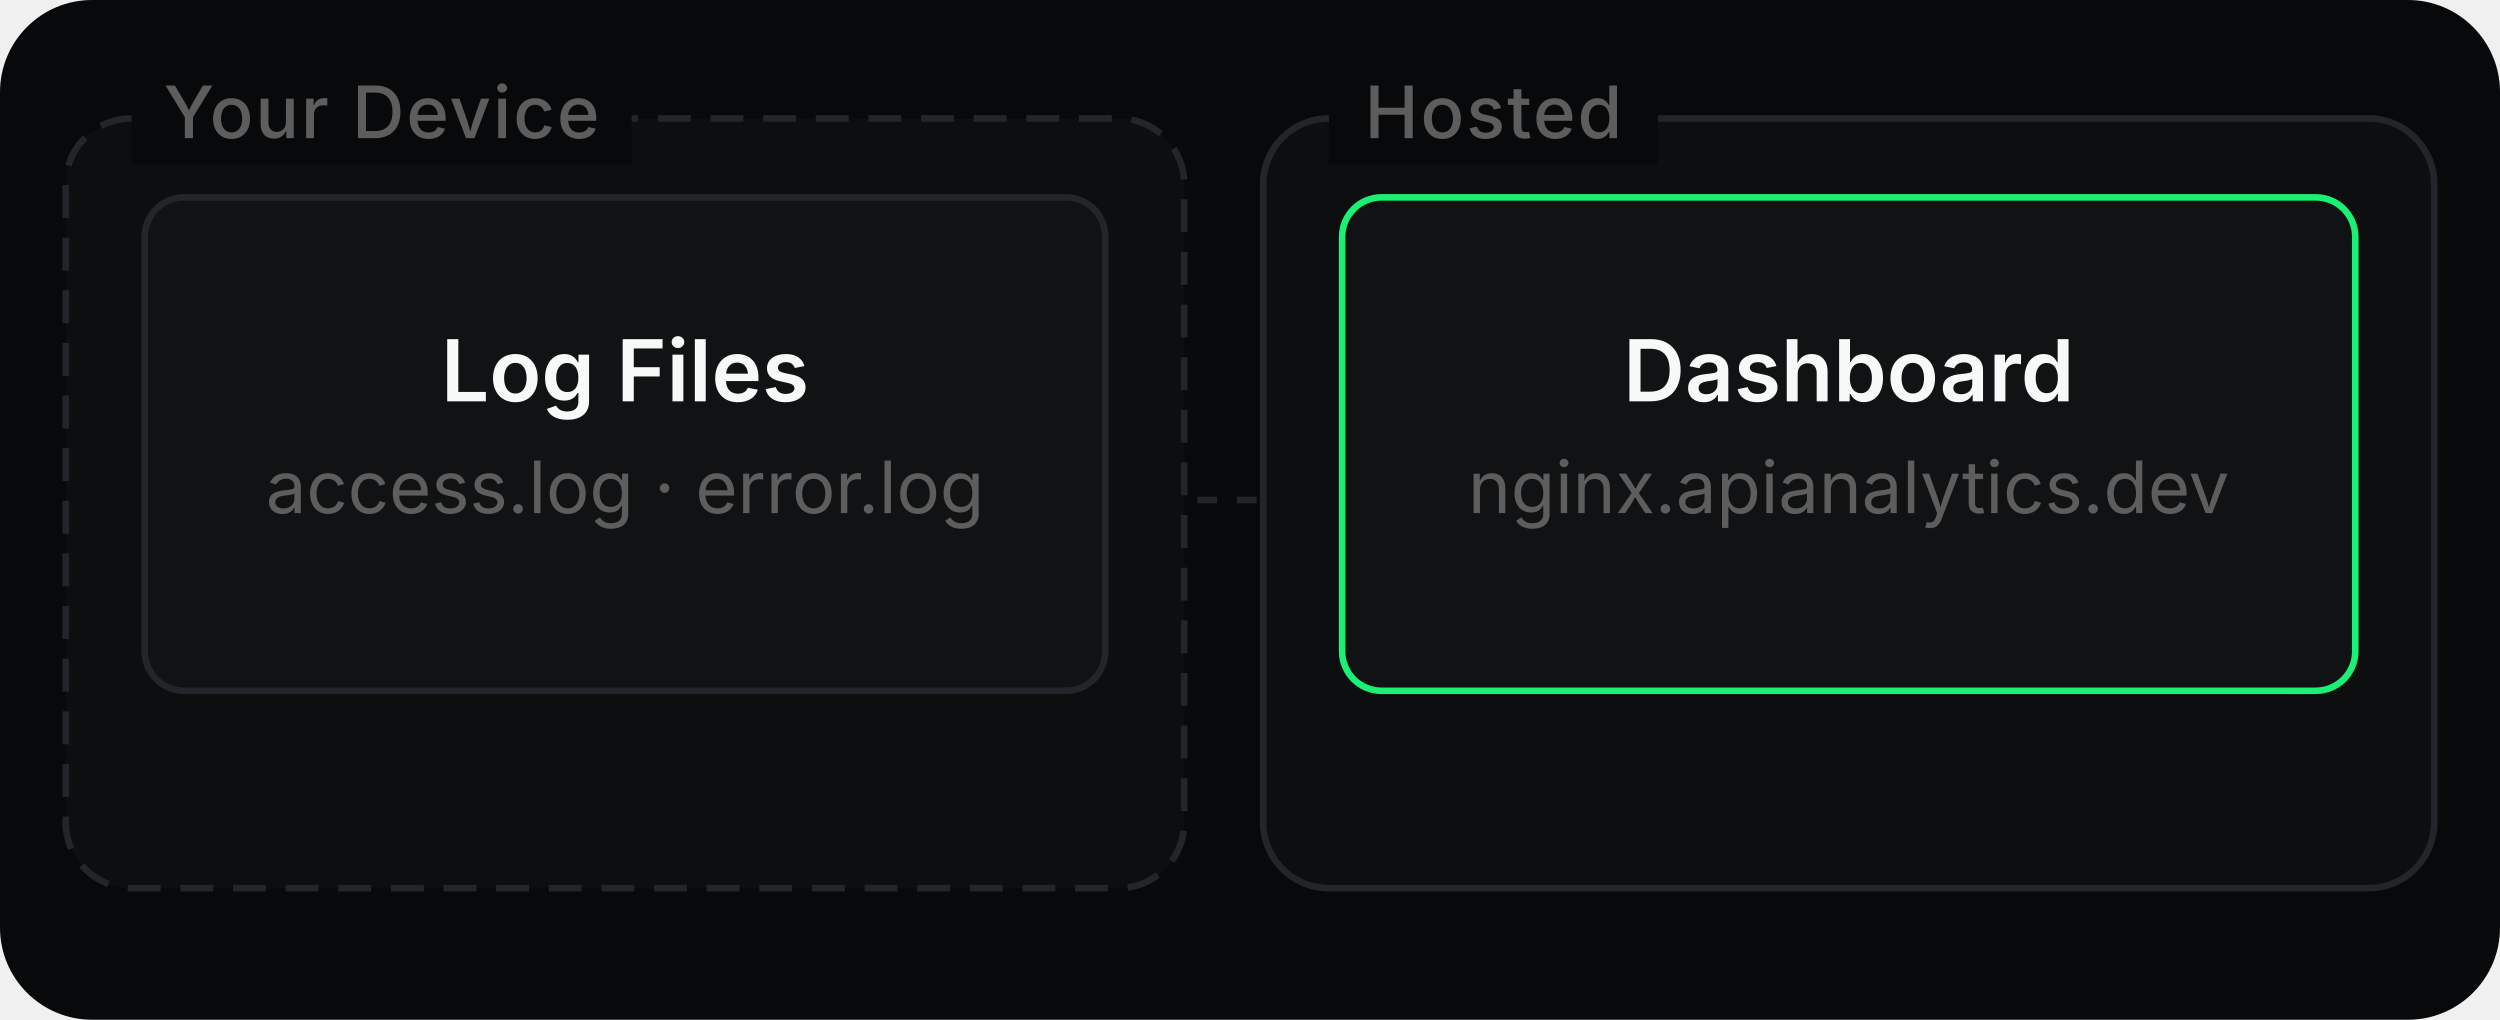
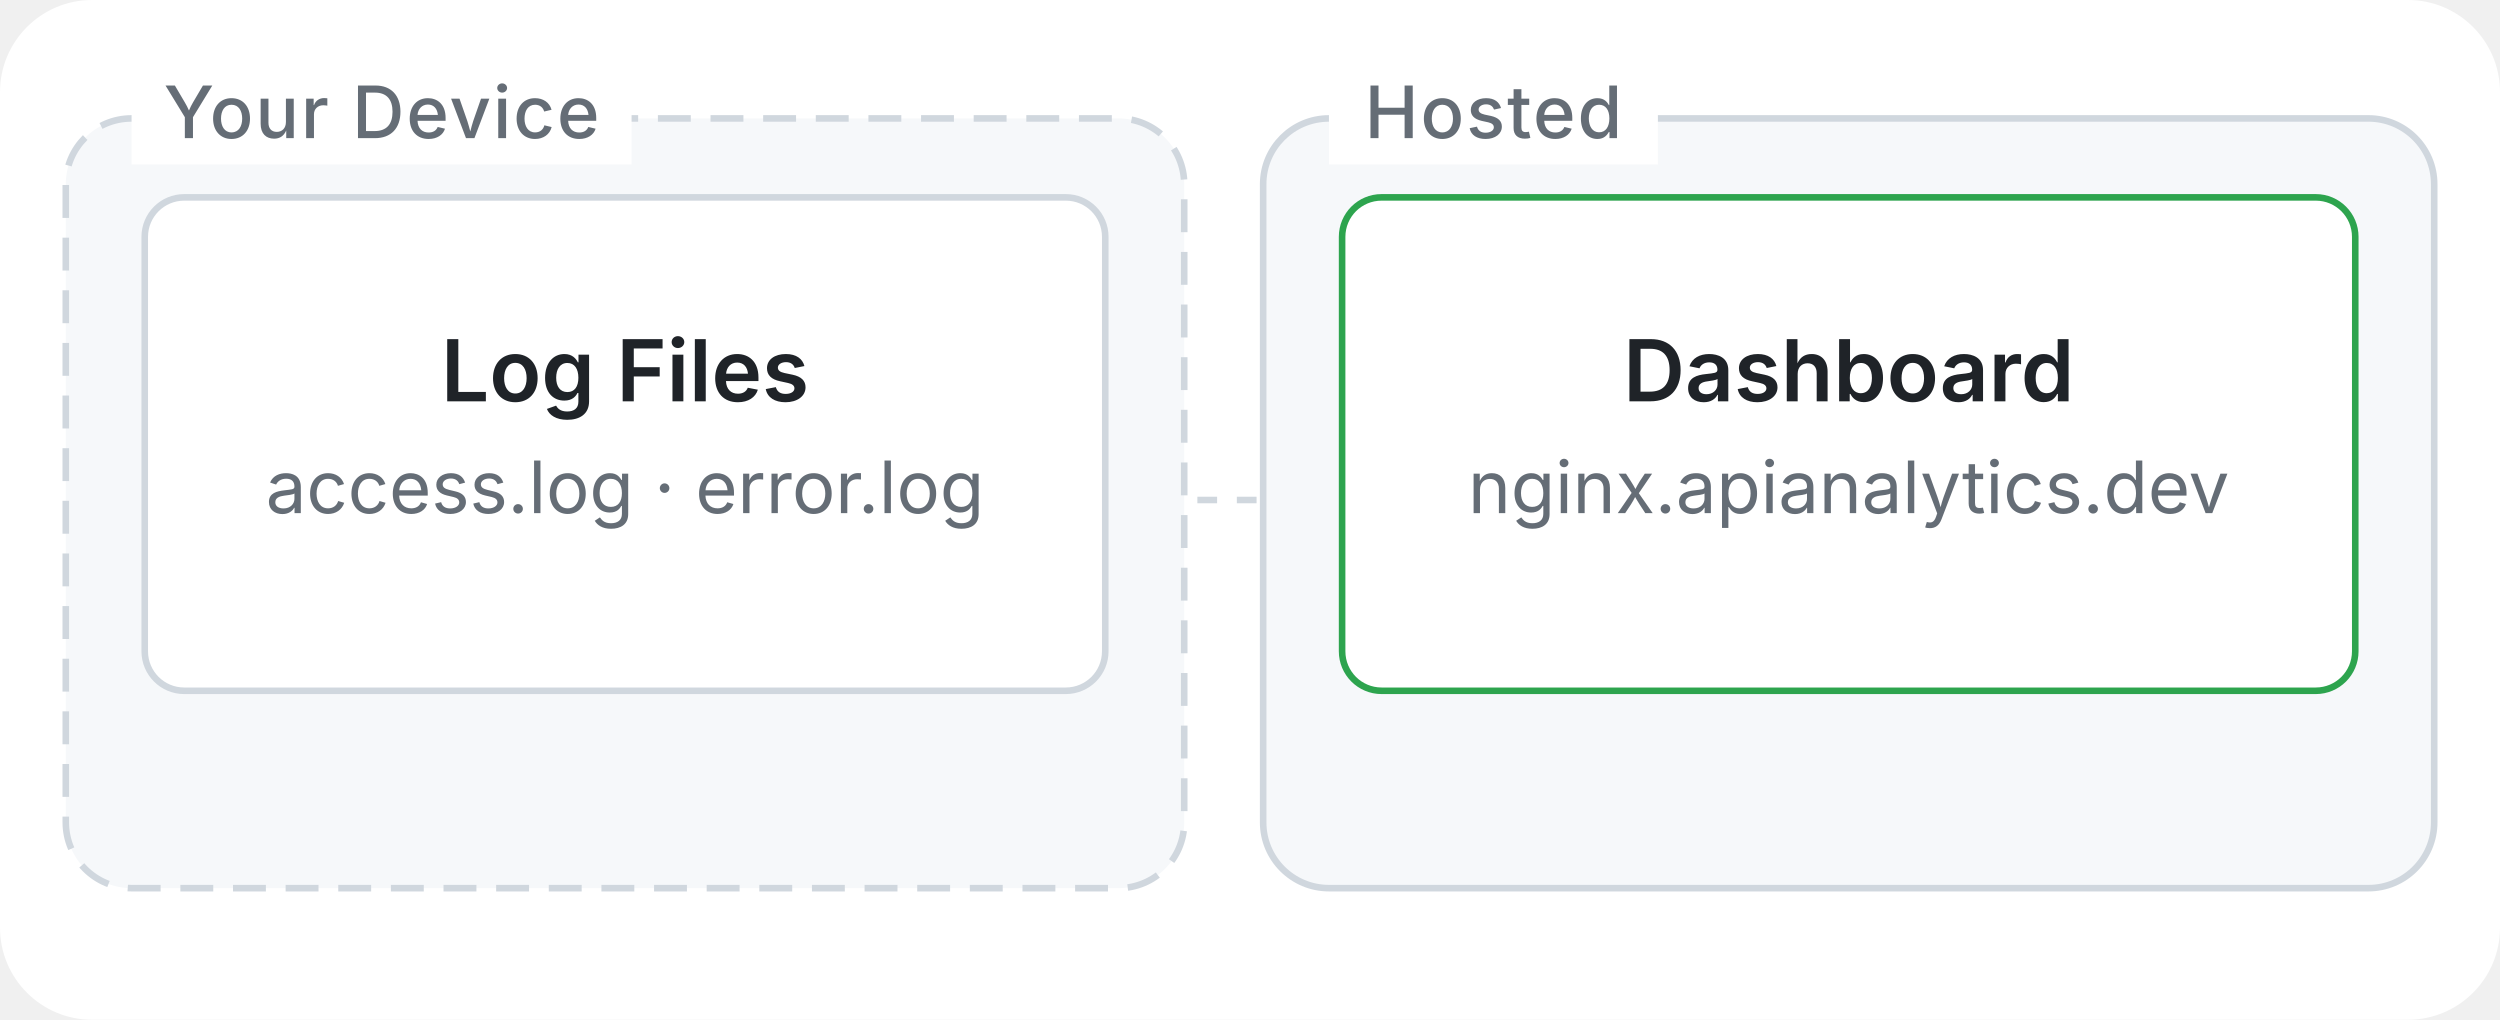
<svg xmlns="http://www.w3.org/2000/svg" width="380" height="155" viewBox="0 0 380 155">
  <defs>
    <clipPath id="rounded">
      <rect width="380" height="155" rx="14" />
    </clipPath>
  </defs>
  <style>
    text { font-family: Inter, Helvetica, Arial, sans-serif; }
  </style>
  <g clip-path="url(#rounded)">
-     <rect width="380" height="155" fill="#08090a" />
-     <rect x="10" y="18" width="170" height="117" rx="10" fill="#0d0e10" stroke="#23252a" stroke-width="1" stroke-dasharray="5,3" />
-     <rect x="20" y="11" width="76" height="14" fill="#08090a" />
-     <text x="58" y="21" text-anchor="middle" font-size="11" font-weight="500" fill="#5d5d5d" letter-spacing="0.3">Your Device</text>
-     <rect x="22" y="30" width="146" height="75" rx="6" fill="#101213" stroke="#23252a" stroke-width="1" />
-     <text x="95" y="61" text-anchor="middle" font-size="13" font-weight="600" fill="#F7F8F8">Log Files</text>
-     <text x="95" y="78" text-anchor="middle" font-size="11" fill="#5d5d5d">access.log · error.log</text>
-     <line x1="182" y1="76" x2="192" y2="76" stroke="#23252a" stroke-width="1" stroke-dasharray="3,3" />
-     <rect x="192" y="18" width="178" height="117" rx="10" fill="#0d0e10" stroke="#23252a" stroke-width="1" />
-     <rect x="202" y="11" width="50" height="14" fill="#08090a" />
-     <text x="227" y="21" text-anchor="middle" font-size="11" font-weight="500" fill="#5d5d5d" letter-spacing="0.3">Hosted</text>
-     <rect x="204" y="30" width="154" height="75" rx="6" fill="#101213" stroke="#1af073" stroke-width="1" />
-     <text x="281" y="61" text-anchor="middle" font-size="13" font-weight="600" fill="#F7F8F8">Dashboard</text>
-     <text x="281" y="78" text-anchor="middle" font-size="11" fill="#5d5d5d">nginx.apianalytics.dev</text>
+     <rect width="380" height="155" fill="#ffffff" />
+     <rect x="10" y="18" width="170" height="117" rx="10" fill="#f6f8fa" stroke="#d0d7de" stroke-width="1" stroke-dasharray="5,3" />
+     <rect x="20" y="11" width="76" height="14" fill="#ffffff" />
+     <text x="58" y="21" text-anchor="middle" font-size="11" font-weight="500" fill="#656d76" letter-spacing="0.3">Your Device</text>
+     <rect x="22" y="30" width="146" height="75" rx="6" fill="#ffffff" stroke="#d0d7de" stroke-width="1" />
+     <text x="95" y="61" text-anchor="middle" font-size="13" font-weight="600" fill="#1f2328">Log Files</text>
+     <text x="95" y="78" text-anchor="middle" font-size="11" fill="#656d76">access.log · error.log</text>
+     <line x1="182" y1="76" x2="192" y2="76" stroke="#d0d7de" stroke-width="1" stroke-dasharray="3,3" />
+     <rect x="192" y="18" width="178" height="117" rx="10" fill="#f6f8fa" stroke="#d0d7de" stroke-width="1" />
+     <rect x="202" y="11" width="50" height="14" fill="#ffffff" />
+     <text x="227" y="21" text-anchor="middle" font-size="11" font-weight="500" fill="#656d76" letter-spacing="0.3">Hosted</text>
+     <rect x="204" y="30" width="154" height="75" rx="6" fill="#ffffff" stroke="#2da44e" stroke-width="1" />
+     <text x="281" y="61" text-anchor="middle" font-size="13" font-weight="600" fill="#1f2328">Dashboard</text>
+     <text x="281" y="78" text-anchor="middle" font-size="11" fill="#656d76">nginx.apianalytics.dev</text>
  </g>
</svg>
